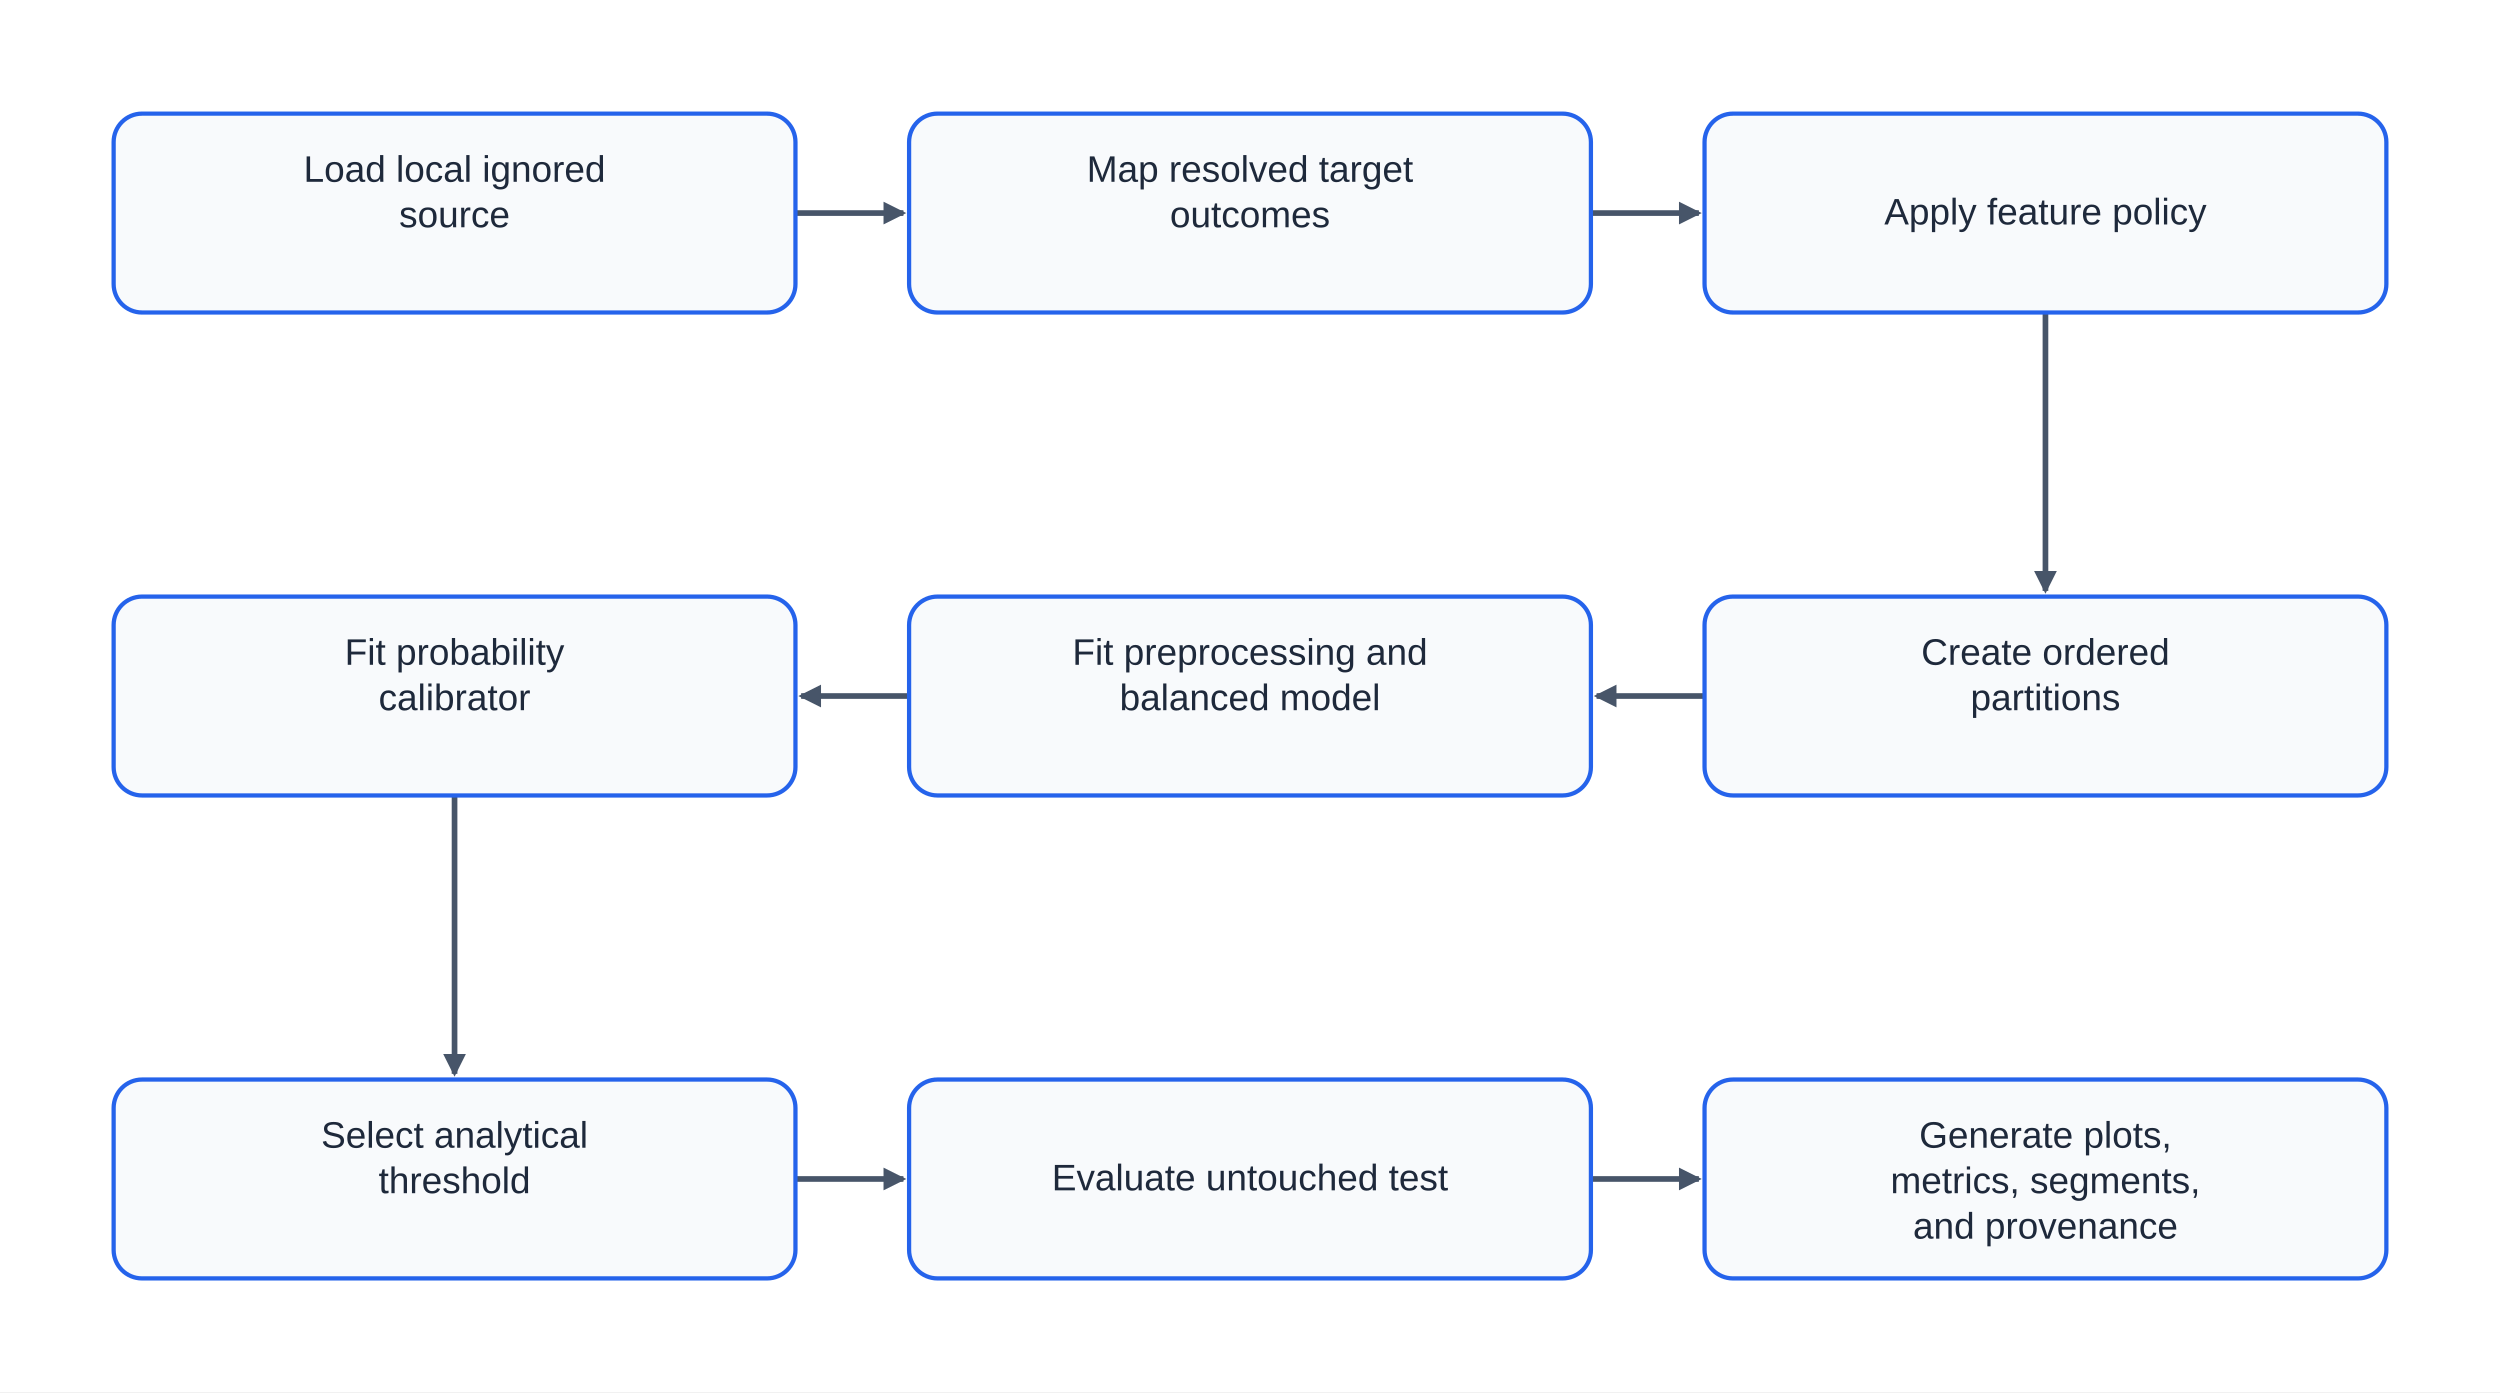
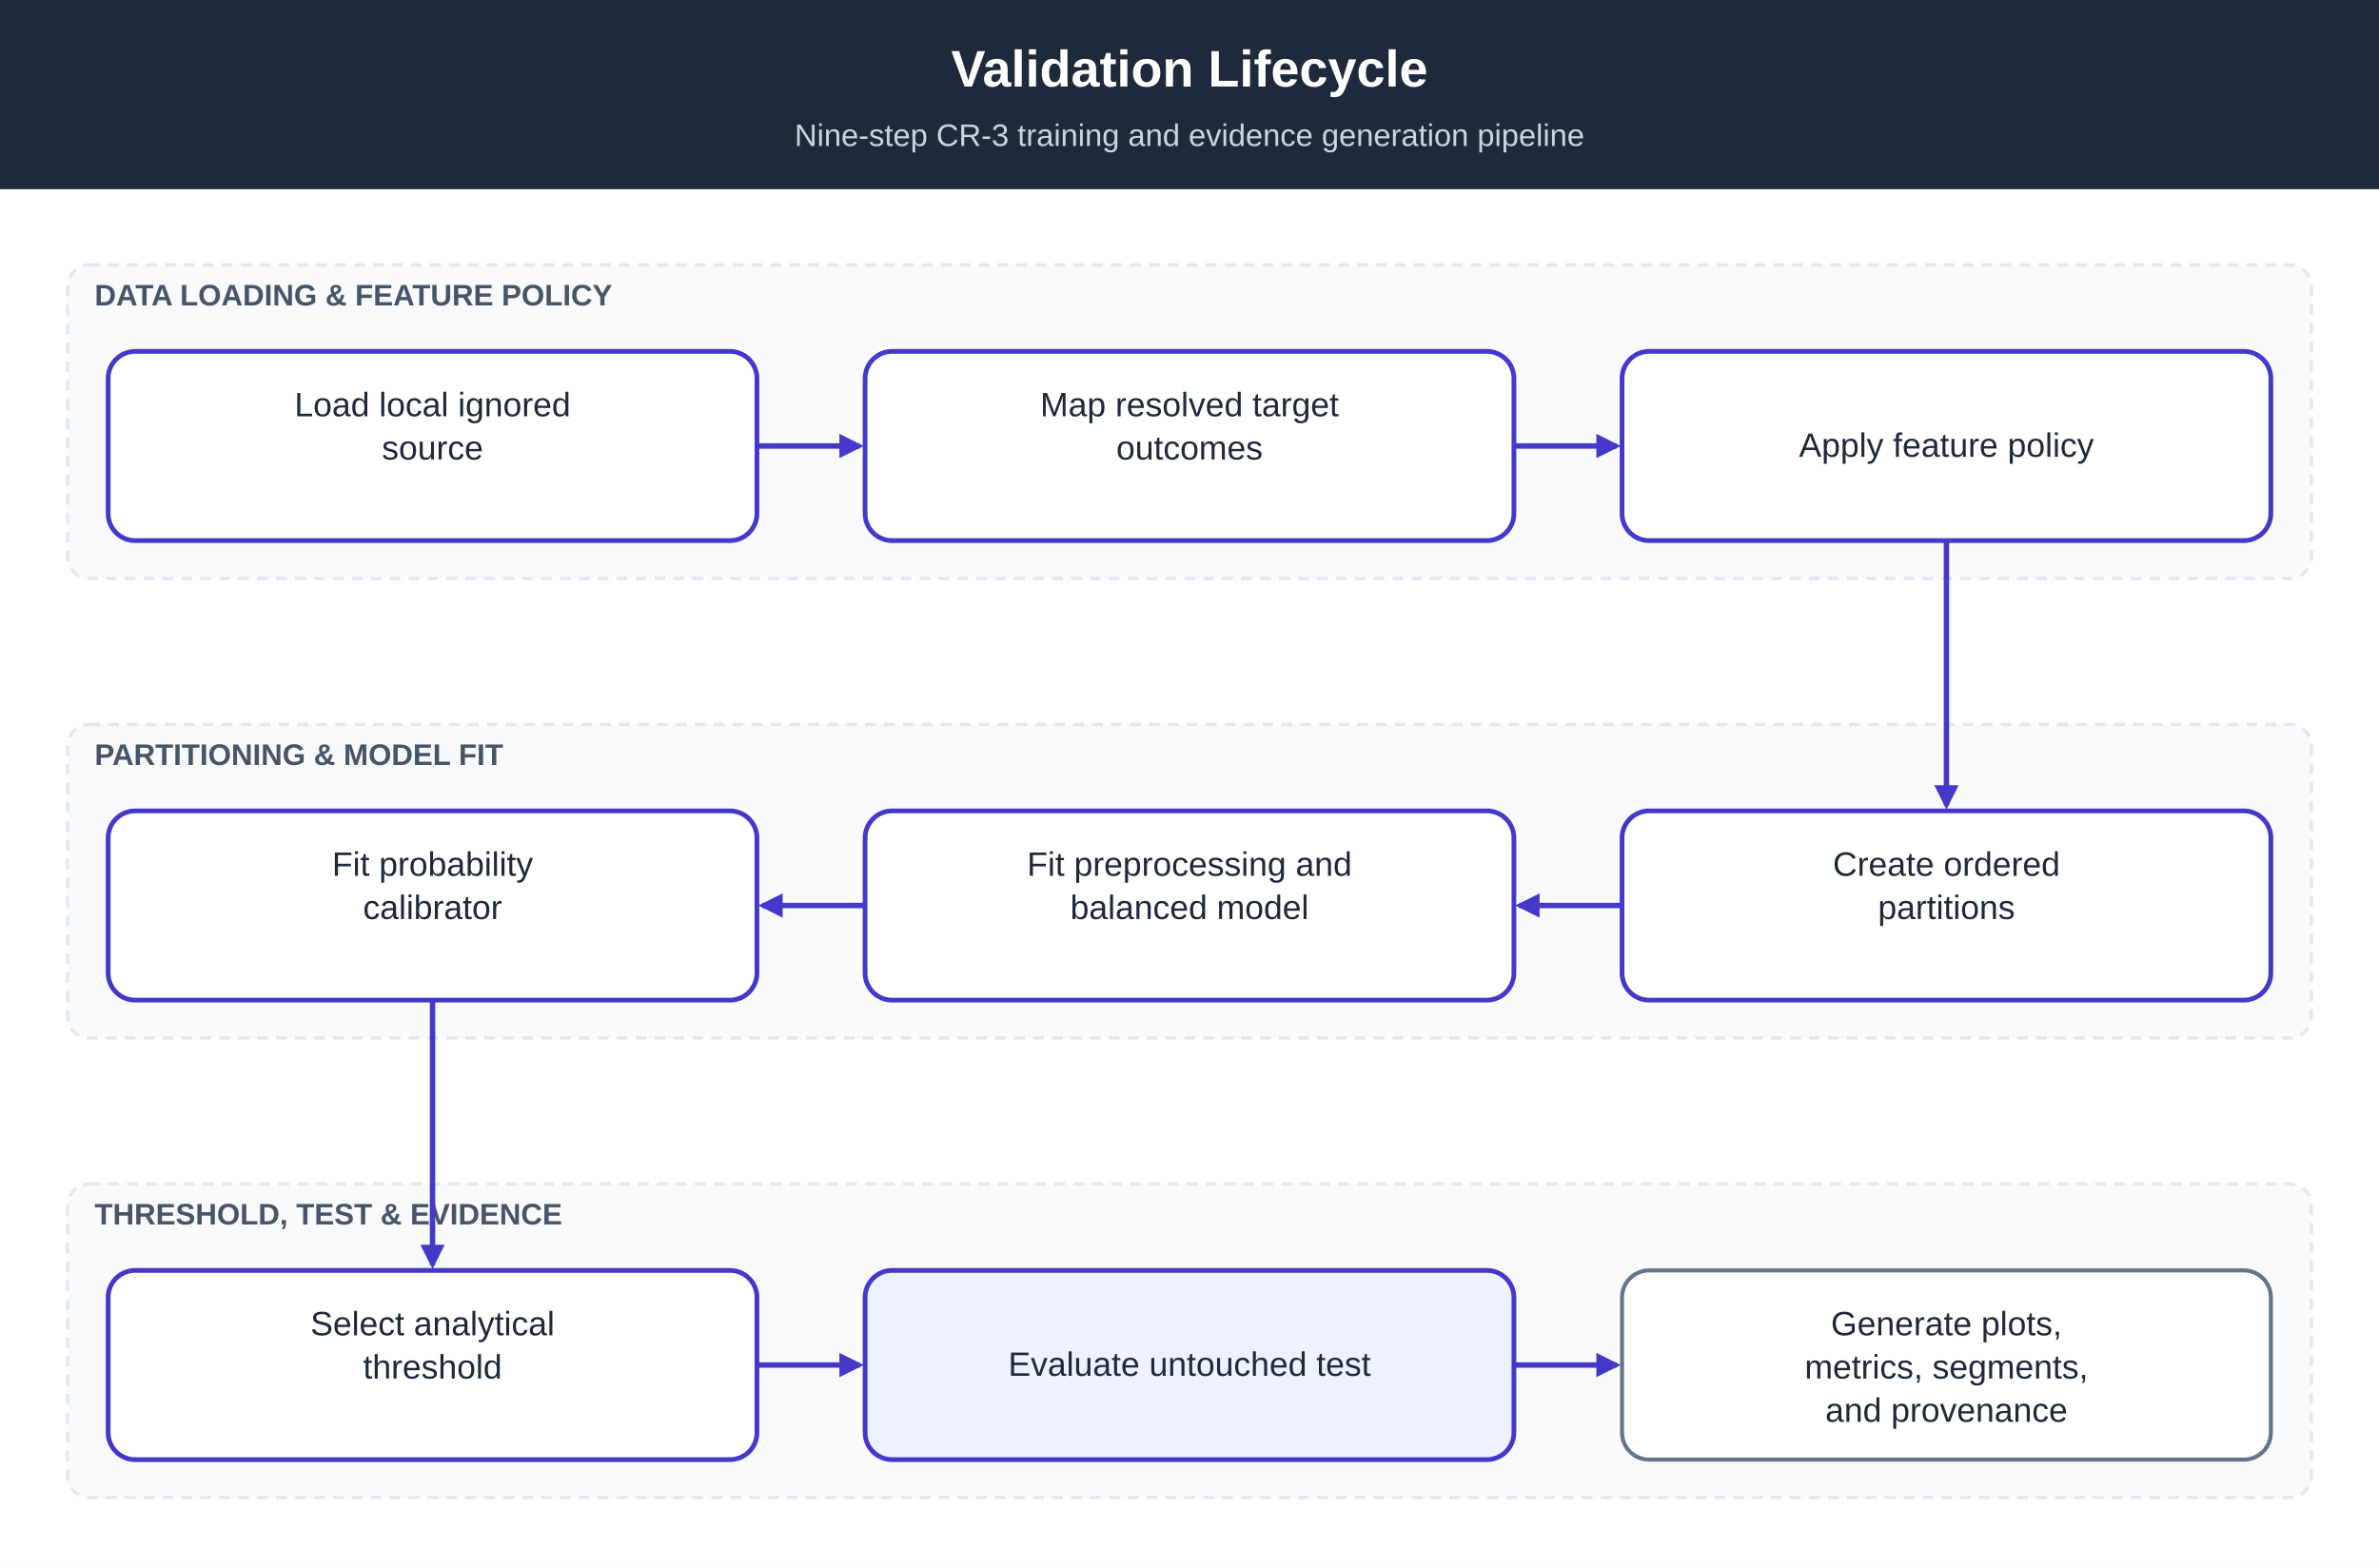
- <svg xmlns="http://www.w3.org/2000/svg" viewBox="0 0 880 490" width="100%" role="img" aria-labelledby="svgTitle svgDesc">
+ <svg xmlns="http://www.w3.org/2000/svg" viewBox="0 0 880 580" width="100%" role="img" aria-labelledby="svgTitle svgDesc">
  <defs>
-     <marker id="arrowhead" markerWidth="8" markerHeight="8" refX="7" refY="4" orient="auto" markerUnits="userSpaceOnUse">
-       <path d="M0,0 L8,4 L0,8 Z" fill="#475569" />
+     <marker id="arrow" markerWidth="9" markerHeight="9" refX="7.5" refY="4.5" orient="auto" markerUnits="userSpaceOnUse">
+       <path d="M0,0 L9,4.5 L0,9 Z" fill="#4338ca" />
    </marker>
  </defs>
  <style>
    .bg { fill:#ffffff; }
-     .node { fill:#f8fafc; stroke:#2563eb; stroke-width:1.5; }
-     .label { font-family: Arial, Helvetica, sans-serif; font-size:13px; fill:#1e293b; text-anchor:middle; }
-     .edge { stroke:#475569; stroke-width:2; fill:none; marker-end:url(#arrowhead); }
+     .titleBand { fill:#1e293b; }
+     .titleText { font-family: Arial, Helvetica, sans-serif; font-size:19px; font-weight:bold; fill:#ffffff; text-anchor:middle; }
+     .subtitleText { font-family: Arial, Helvetica, sans-serif; font-size:11.5px; fill:#cbd5e1; text-anchor:middle; }
+     .zone { fill:#f8fafc; stroke:#e2e8f0; stroke-width:1.25; stroke-dasharray:4,3; }
+     .zoneLabel { font-family: Arial, Helvetica, sans-serif; font-size:11px; font-weight:bold; fill:#475569; }
+     .nodeProcess { fill:#ffffff; stroke:#4338ca; stroke-width:1.75; }
+     .nodeProtected { fill:#eef2ff; stroke:#4338ca; stroke-width:1.75; }
+     .nodeArtifact { fill:#ffffff; stroke:#64748b; stroke-width:1.5; }
+     .label { font-family: Arial, Helvetica, sans-serif; font-size:12.5px; fill:#1e293b; text-anchor:middle; }
+     .edge { stroke:#4338ca; stroke-width:2; fill:none; marker-end:url(#arrow); }
  </style>
-   <rect class="bg" x="0" y="0" width="880" height="490" />
-   <line class="edge" x1="280" y1="75" x2="318" y2="75" />
-   <line class="edge" x1="560" y1="75" x2="598" y2="75" />
-   <line class="edge" x1="720" y1="110" x2="720" y2="208" />
-   <line class="edge" x1="600" y1="245" x2="562" y2="245" />
-   <line class="edge" x1="320" y1="245" x2="282" y2="245" />
-   <line class="edge" x1="160" y1="280" x2="160" y2="378" />
-   <line class="edge" x1="280" y1="415" x2="318" y2="415" />
-   <line class="edge" x1="560" y1="415" x2="598" y2="415" />
-   <rect class="node" x="40" y="40" width="240" height="70" rx="10" />
-   <text class="label" x="160" y="64">Load local ignored</text>
-   <text class="label" x="160" y="80">source</text>
-   <rect class="node" x="320" y="40" width="240" height="70" rx="10" />
-   <text class="label" x="440" y="64">Map resolved target</text>
-   <text class="label" x="440" y="80">outcomes</text>
-   <rect class="node" x="600" y="40" width="240" height="70" rx="10" />
-   <text class="label" x="720" y="79">Apply feature policy</text>
-   <rect class="node" x="600" y="210" width="240" height="70" rx="10" />
-   <text class="label" x="720" y="234">Create ordered</text>
-   <text class="label" x="720" y="250">partitions</text>
-   <rect class="node" x="320" y="210" width="240" height="70" rx="10" />
-   <text class="label" x="440" y="234">Fit preprocessing and</text>
-   <text class="label" x="440" y="250">balanced model</text>
-   <rect class="node" x="40" y="210" width="240" height="70" rx="10" />
-   <text class="label" x="160" y="234">Fit probability</text>
-   <text class="label" x="160" y="250">calibrator</text>
-   <rect class="node" x="40" y="380" width="240" height="70" rx="10" />
-   <text class="label" x="160" y="404">Select analytical</text>
-   <text class="label" x="160" y="420">threshold</text>
-   <rect class="node" x="320" y="380" width="240" height="70" rx="10" />
-   <text class="label" x="440" y="419">Evaluate untouched test</text>
-   <rect class="node" x="600" y="380" width="240" height="70" rx="10" />
-   <text class="label" x="720" y="404">Generate plots,</text>
-   <text class="label" x="720" y="420">metrics, segments,</text>
-   <text class="label" x="720" y="436">and provenance</text>
+   <rect class="bg" x="0" y="0" width="880" height="580" />
+   <rect class="titleBand" x="0" y="0" width="880" height="70" />
+   <text class="titleText" x="440" y="32">Validation Lifecycle</text>
+   <text class="subtitleText" x="440" y="54">Nine-step CR-3 training and evidence generation pipeline</text>
+   <rect class="zone" x="25" y="98" width="830" height="116" rx="8" />
+   <text class="zoneLabel" x="35" y="113">DATA LOADING &amp; FEATURE POLICY</text>
+   <rect class="zone" x="25" y="268" width="830" height="116" rx="8" />
+   <text class="zoneLabel" x="35" y="283">PARTITIONING &amp; MODEL FIT</text>
+   <rect class="zone" x="25" y="438" width="830" height="116" rx="8" />
+   <text class="zoneLabel" x="35" y="453">THRESHOLD, TEST &amp; EVIDENCE</text>
+   <line class="edge" x1="280" y1="165" x2="318" y2="165" />
+   <line class="edge" x1="560" y1="165" x2="598" y2="165" />
+   <line class="edge" x1="720" y1="200" x2="720" y2="298" />
+   <line class="edge" x1="600" y1="335" x2="562" y2="335" />
+   <line class="edge" x1="320" y1="335" x2="282" y2="335" />
+   <line class="edge" x1="160" y1="370" x2="160" y2="468" />
+   <line class="edge" x1="280" y1="505" x2="318" y2="505" />
+   <line class="edge" x1="560" y1="505" x2="598" y2="505" />
+   <rect class="nodeProcess" x="40" y="130" width="240" height="70" rx="10" />
+   <text class="label" x="160" y="154">Load local ignored</text>
+   <text class="label" x="160" y="170">source</text>
+   <rect class="nodeProcess" x="320" y="130" width="240" height="70" rx="10" />
+   <text class="label" x="440" y="154">Map resolved target</text>
+   <text class="label" x="440" y="170">outcomes</text>
+   <rect class="nodeProcess" x="600" y="130" width="240" height="70" rx="10" />
+   <text class="label" x="720" y="169">Apply feature policy</text>
+   <rect class="nodeProcess" x="600" y="300" width="240" height="70" rx="10" />
+   <text class="label" x="720" y="324">Create ordered</text>
+   <text class="label" x="720" y="340">partitions</text>
+   <rect class="nodeProcess" x="320" y="300" width="240" height="70" rx="10" />
+   <text class="label" x="440" y="324">Fit preprocessing and</text>
+   <text class="label" x="440" y="340">balanced model</text>
+   <rect class="nodeProcess" x="40" y="300" width="240" height="70" rx="10" />
+   <text class="label" x="160" y="324">Fit probability</text>
+   <text class="label" x="160" y="340">calibrator</text>
+   <rect class="nodeProcess" x="40" y="470" width="240" height="70" rx="10" />
+   <text class="label" x="160" y="494">Select analytical</text>
+   <text class="label" x="160" y="510">threshold</text>
+   <rect class="nodeProtected" x="320" y="470" width="240" height="70" rx="10" />
+   <text class="label" x="440" y="509">Evaluate untouched test</text>
+   <rect class="nodeArtifact" x="600" y="470" width="240" height="70" rx="10" />
+   <text class="label" x="720" y="494">Generate plots,</text>
+   <text class="label" x="720" y="510">metrics, segments,</text>
+   <text class="label" x="720" y="526">and provenance</text>
</svg>
